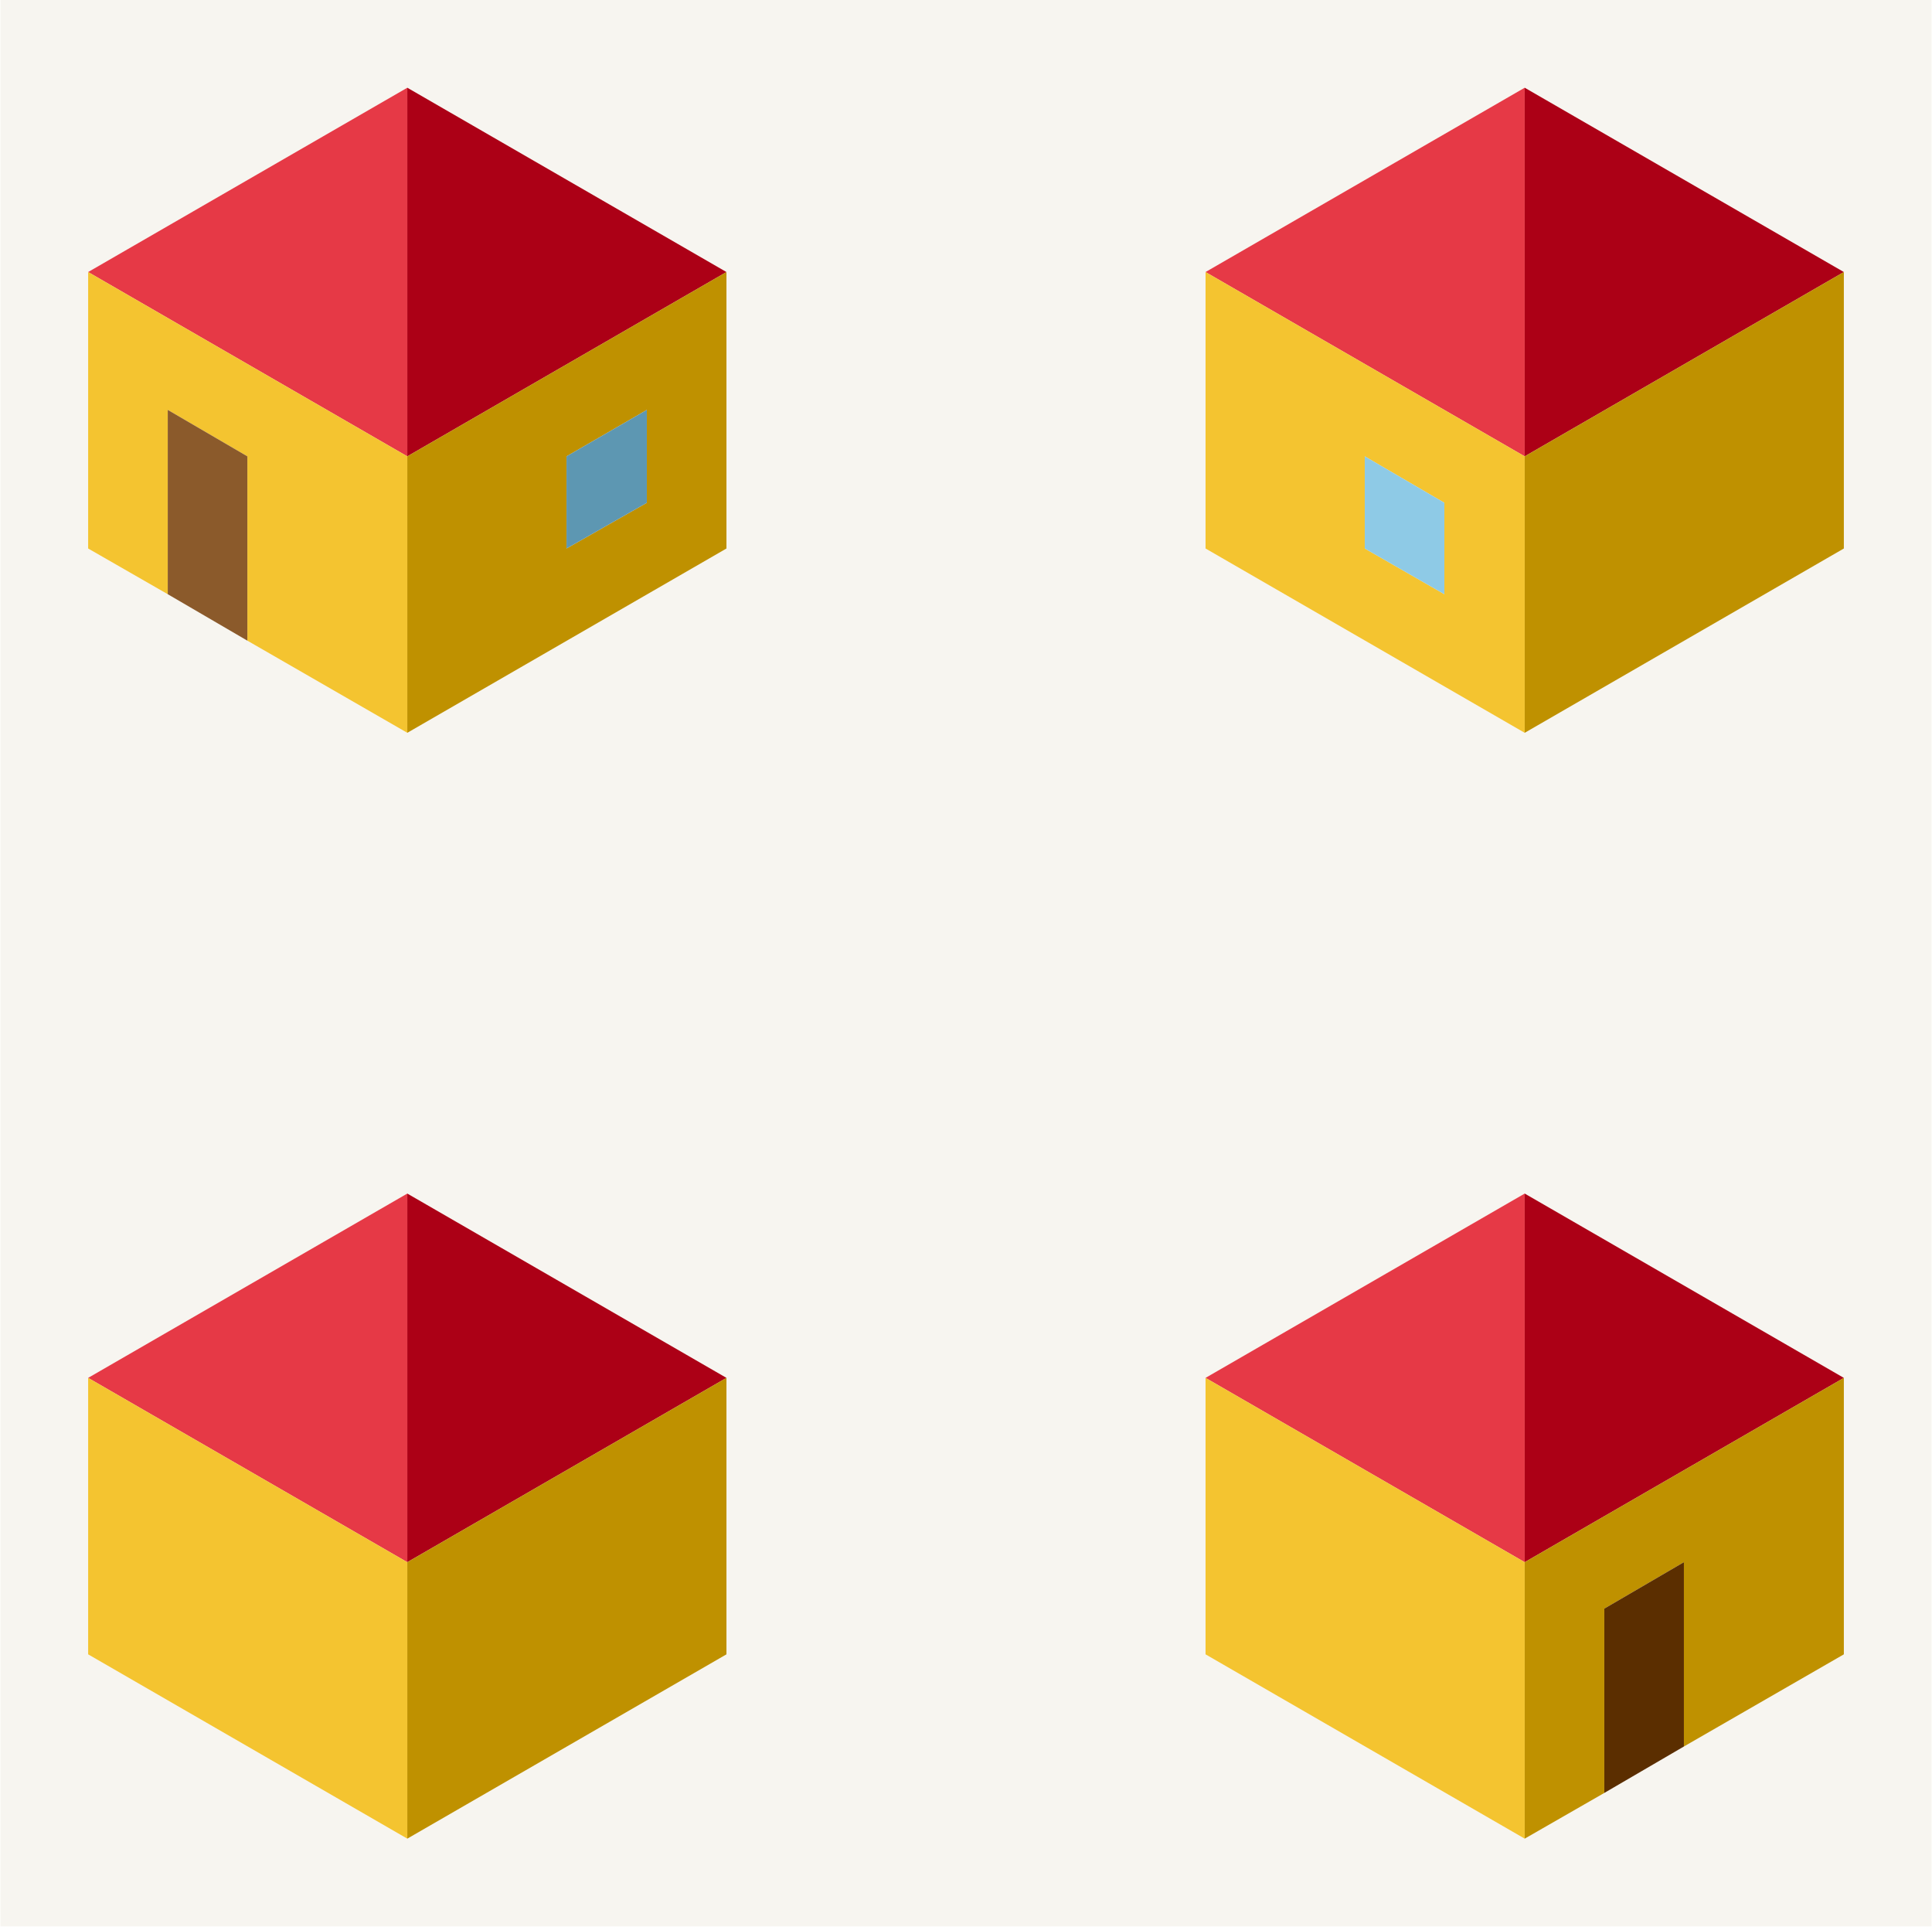
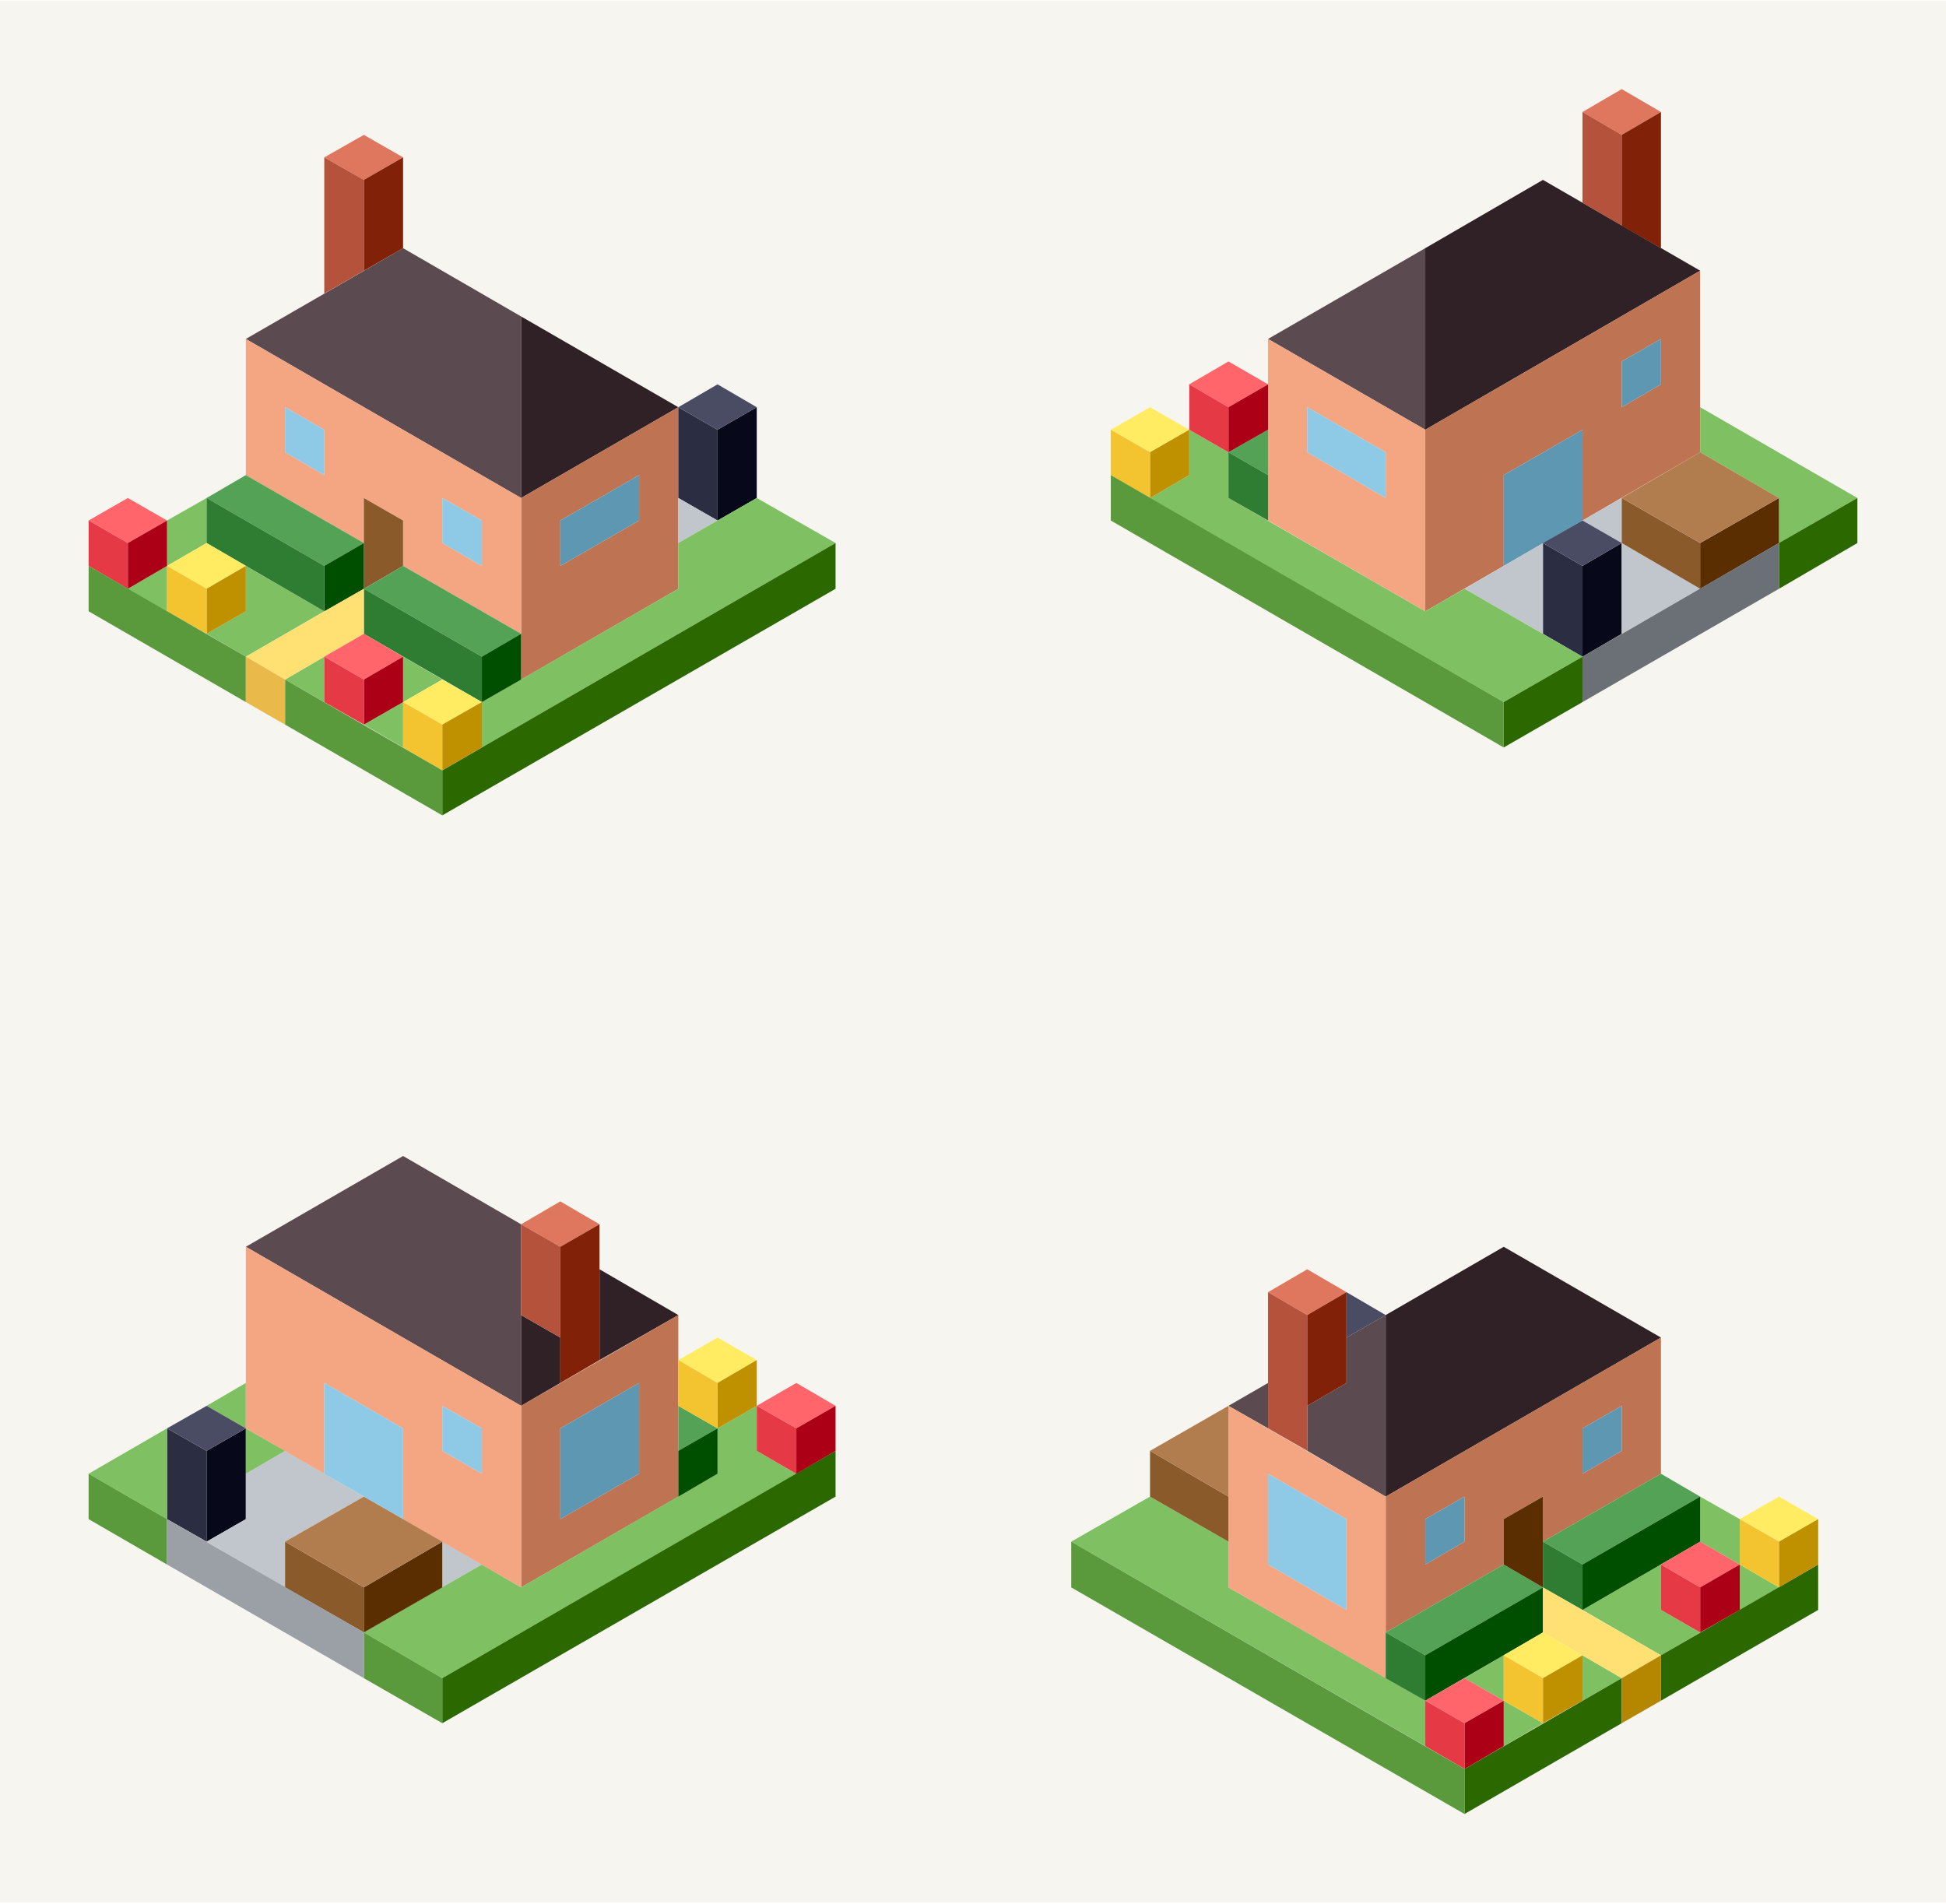
- <svg xmlns="http://www.w3.org/2000/svg" width="640" height="638" viewBox="-0.119 0.006 2.62 2.613">
-   <rect x="-0.119" y="0.006" width="2.62" height="2.613" fill="#f7f5f0" />
-   <path fill="#e63946" d="M0.433 0.125L0.433 0.625L0 0.375ZM1.949 0.125L1.949 0.625L1.516 0.375ZM0.433 1.625L0.433 2.125L0 1.875ZM1.949 1.625L1.949 2.125L1.516 1.875Z" />
-   <path fill="#ac0016" d="M0.433 0.125L0.866 0.375L0.433 0.625ZM1.949 0.125L2.382 0.375L1.949 0.625ZM0.433 1.625L0.866 1.875L0.433 2.125ZM1.949 1.625L2.382 1.875L1.949 2.125Z" />
-   <path fill="#f4c430" d="M0 0.375L0.433 0.625L0.433 1L0.216 0.875L0.216 0.625L0.108 0.562L0.108 0.812L0 0.75ZM1.516 0.375L1.949 0.625L1.949 1L1.516 0.75ZM1.84 0.688L1.732 0.625L1.732 0.75L1.84 0.812ZM0 1.875L0.433 2.125L0.433 2.5L0 2.25ZM1.516 1.875L1.949 2.125L1.949 2.5L1.516 2.25Z" />
-   <path fill="#8b5a2b" d="M0.108 0.562L0.216 0.625L0.216 0.875L0.108 0.812Z" />
-   <path fill="#bf9100" d="M0.866 0.375L0.866 0.75L0.433 1L0.433 0.625ZM0.758 0.562L0.649 0.625L0.649 0.75L0.758 0.688ZM2.382 0.375L2.382 0.75L1.949 1L1.949 0.625ZM0.866 1.875L0.866 2.25L0.433 2.5L0.433 2.125ZM2.382 1.875L2.382 2.25L2.165 2.375L2.165 2.125L2.057 2.188L2.057 2.438L1.949 2.5L1.949 2.125Z" />
-   <path fill="#5d97b2" d="M0.649 0.625L0.758 0.562L0.758 0.688L0.649 0.75Z" />
-   <path fill="#8ecae6" d="M1.732 0.625L1.84 0.688L1.84 0.812L1.732 0.75Z" />
-   <path fill="#5b2e00" d="M2.057 2.188L2.165 2.125L2.165 2.375L2.057 2.438Z" />
+ <svg xmlns="http://www.w3.org/2000/svg" width="640" height="626" viewBox="-0.244 -0.181 5.359 5.237">
+   <rect x="-0.244" y="-0.181" width="5.359" height="5.237" fill="#f7f5f0" />
+   <path fill="#5b4a4f" d="M1.191 1.188L0.433 0.75L0.866 0.5L1.191 0.688ZM3.681 1L3.248 0.75L3.681 0.5ZM0.433 3.25L0.866 3L1.191 3.188L1.191 3.688ZM3.356 3.688L3.464 3.625L3.464 3.5L3.572 3.438L3.572 3.938L3.356 3.812ZM3.139 3.688L3.248 3.625L3.248 3.75Z" />
+   <path fill="#302126" d="M1.191 0.688L1.624 0.938L1.191 1.188ZM3.681 1L3.681 0.5L4.005 0.312L4.438 0.562ZM1.299 3.625L1.191 3.688L1.191 3.438L1.299 3.5ZM1.407 3.562L1.407 3.312L1.624 3.438ZM3.572 3.438L3.897 3.25L4.33 3.5L3.572 3.938Z" />
+   <path fill="#be7452" d="M1.624 0.938L1.624 1.438L1.191 1.688L1.191 1.188ZM1.516 1.125L1.299 1.25L1.299 1.375L1.516 1.25ZM4.438 1.062L4.114 1.25L4.114 1L3.897 1.125L3.897 1.375L3.681 1.5L3.681 1L4.438 0.562ZM4.222 0.938L4.33 0.875L4.33 0.75L4.222 0.812ZM1.191 4.188L1.191 3.688L1.624 3.438L1.624 3.938ZM1.299 4L1.516 3.875L1.516 3.625L1.299 3.75ZM4.33 3.5L4.33 3.875L4.005 4.062L4.005 3.938L3.897 4L3.897 4.125L3.572 4.312L3.572 3.938ZM3.789 3.938L3.681 4L3.681 4.125L3.789 4.062ZM4.114 3.75L4.114 3.875L4.222 3.812L4.222 3.688Z" />
+   <path fill="#2b2d42" d="M1.624 1.188L1.624 0.938L1.732 1L1.732 1.25ZM4.114 1.625L4.005 1.562L4.005 1.312L4.114 1.375ZM0.325 4.062L0.216 4L0.216 3.75L0.325 3.812Z" />
+   <path fill="#070819" d="M1.84 1.188L1.732 1.25L1.732 1L1.84 0.938ZM4.222 1.562L4.114 1.625L4.114 1.375L4.222 1.312ZM0.433 4L0.325 4.062L0.325 3.812L0.433 3.75Z" />
+   <path fill="#5d97b2" d="M1.516 1.125L1.516 1.25L1.299 1.375L1.299 1.25ZM4.114 1.25L3.897 1.375L3.897 1.125L4.114 1ZM4.33 0.875L4.222 0.938L4.222 0.812L4.33 0.75ZM1.299 4L1.299 3.75L1.516 3.625L1.516 3.875ZM3.681 4L3.789 3.938L3.789 4.062L3.681 4.125ZM4.222 3.812L4.114 3.875L4.114 3.75L4.222 3.688Z" />
+   <path fill="#c0c6cc" d="M1.624 1.188L1.732 1.25L1.624 1.312ZM4.438 1.438L4.222 1.562L4.222 1.312L4.114 1.25L4.222 1.188L4.222 1.312ZM4.005 1.562L3.789 1.438L4.005 1.312ZM0.325 4.062L0.433 4L0.433 3.875L0.541 3.812L0.758 3.938L0.541 4.062L0.541 4.188ZM0.974 4.062L1.083 4.125L0.974 4.188Z" />
+   <path fill="#7ec062" d="M1.624 1.312L1.84 1.188L2.057 1.312L1.083 1.875L1.083 1.75L1.624 1.438ZM0.216 1.25L0.325 1.188L0.325 1.312L0.216 1.375L0.216 1.5L0.108 1.438L0.216 1.375ZM0.433 1.375L0.649 1.5L0.433 1.625L0.325 1.562L0.433 1.5ZM0.866 1.625L0.974 1.688L0.866 1.75L0.866 1.875L0.758 1.812L0.866 1.75ZM0.541 1.688L0.649 1.625L0.649 1.75ZM4.871 1.188L4.655 1.312L4.655 1.188L4.438 1.062L4.438 0.938ZM4.114 1.625L3.897 1.75L2.923 1.188L3.031 1.125L3.031 1L3.139 1.062L3.139 1.188L3.681 1.5L3.789 1.438ZM0.758 4.312L1.083 4.125L1.191 4.188L1.732 3.875L1.732 3.75L1.84 3.688L1.84 3.812L1.949 3.875L0.974 4.438ZM0 3.875L0.216 3.75L0.216 4ZM0.433 3.75L0.325 3.688L0.433 3.625ZM0.433 3.75L0.541 3.812L0.433 3.875ZM2.923 3.938L3.139 4.062L3.139 4.188L3.681 4.5L3.681 4.625L2.706 4.062ZM3.789 4.438L3.897 4.375L3.897 4.5L4.005 4.562L3.897 4.625L3.897 4.5ZM4.438 3.938L4.547 4L4.547 4.125L4.655 4.188L4.547 4.25L4.547 4.125L4.438 4.062ZM4.33 4.125L4.33 4.25L4.438 4.312L4.33 4.375L4.114 4.25ZM4.114 4.375L4.222 4.438L4.114 4.5Z" />
+   <path fill="#2b6900" d="M2.057 1.312L2.057 1.438L0.974 2.062L0.974 1.938ZM4.871 1.188L4.871 1.312L4.655 1.438L4.655 1.312ZM4.114 1.625L4.114 1.75L3.897 1.875L3.897 1.75ZM0.974 4.438L2.057 3.812L2.057 3.938L0.974 4.562ZM4.222 4.438L4.222 4.562L3.789 4.812L3.789 4.688ZM4.763 4.125L4.763 4.25L4.33 4.5L4.33 4.375Z" />
+   <path fill="#f4a582" d="M1.191 1.188L1.191 1.562L0.866 1.375L0.866 1.25L0.758 1.188L0.758 1.312L0.433 1.125L0.433 0.75ZM1.083 1.25L0.974 1.188L0.974 1.312L1.083 1.375ZM0.649 1.125L0.649 1L0.541 0.938L0.541 1.062ZM3.681 1.5L3.248 1.25L3.248 0.75L3.681 1ZM3.572 1.188L3.572 1.062L3.356 0.938L3.356 1.062ZM0.433 3.75L0.433 3.25L1.191 3.688L1.191 4.188L0.866 4L0.866 3.75L0.649 3.625L0.649 3.875ZM0.974 3.812L1.083 3.875L1.083 3.75L0.974 3.688ZM3.572 3.938L3.572 4.438L3.139 4.188L3.139 3.688ZM3.248 3.875L3.248 4.125L3.464 4.25L3.464 4Z" />
+   <path fill="#8ecae6" d="M0.974 1.188L1.083 1.25L1.083 1.375L0.974 1.312ZM0.649 1L0.649 1.125L0.541 1.062L0.541 0.938ZM3.572 1.062L3.572 1.188L3.356 1.062L3.356 0.938ZM0.649 3.875L0.649 3.625L0.866 3.75L0.866 4ZM0.974 3.688L1.083 3.75L1.083 3.875L0.974 3.812ZM3.248 3.875L3.464 4L3.464 4.25L3.248 4.125Z" />
+   <path fill="#8b5a2b" d="M0.758 1.188L0.866 1.25L0.866 1.375L0.758 1.438ZM4.438 1.312L4.438 1.438L4.222 1.312L4.222 1.188ZM0.541 4.062L0.758 4.188L0.758 4.312L0.541 4.188ZM2.923 3.938L2.923 3.812L3.139 3.938L3.139 4.062Z" />
+   <path fill="#54a256" d="M0.433 1.125L0.758 1.312L0.649 1.375L0.325 1.188ZM0.758 1.438L0.866 1.375L1.191 1.562L1.083 1.625ZM3.139 1.062L3.248 1L3.248 1.125ZM1.624 3.688L1.732 3.75L1.624 3.812ZM4.33 3.875L4.438 3.938L4.114 4.125L4.005 4.062ZM3.897 4.125L4.005 4.188L3.681 4.375L3.572 4.312Z" />
+   <path fill="#004e00" d="M0.649 1.375L0.758 1.312L0.758 1.438L0.649 1.5ZM1.083 1.625L1.191 1.562L1.191 1.688L1.083 1.75ZM1.732 3.875L1.624 3.938L1.624 3.812L1.732 3.75ZM4.438 3.938L4.438 4.062L4.114 4.25L4.114 4.125ZM4.005 4.188L4.005 4.312L3.681 4.5L3.681 4.375Z" />
+   <path fill="#2e7d32" d="M0.325 1.188L0.649 1.375L0.649 1.5L0.325 1.312ZM0.758 1.438L1.083 1.625L1.083 1.75L0.758 1.562ZM3.248 1.125L3.248 1.25L3.139 1.188L3.139 1.062ZM4.005 4.062L4.114 4.125L4.114 4.25L4.005 4.188ZM3.572 4.312L3.681 4.375L3.681 4.5L3.572 4.438Z" />
+   <path fill="#ffe073" d="M0.758 1.438L0.758 1.562L0.541 1.688L0.433 1.625ZM4.005 4.188L4.33 4.375L4.222 4.438L4.005 4.312Z" />
+   <path fill="#ffec63" d="M0.216 1.375L0.325 1.312L0.433 1.375L0.325 1.438ZM0.866 1.75L0.974 1.688L1.083 1.75L0.974 1.812ZM2.815 1L2.923 0.938L3.031 1L2.923 1.062ZM1.624 3.562L1.732 3.5L1.84 3.562L1.732 3.625ZM3.897 4.375L4.005 4.312L4.114 4.375L4.005 4.438ZM4.547 4L4.655 3.938L4.763 4L4.655 4.062Z" />
+   <path fill="#bf9100" d="M0.325 1.438L0.433 1.375L0.433 1.5L0.325 1.562ZM0.974 1.812L1.083 1.75L1.083 1.875L0.974 1.938ZM2.923 1.062L3.031 1L3.031 1.125L2.923 1.188ZM1.84 3.688L1.732 3.75L1.732 3.625L1.84 3.562ZM4.005 4.438L4.114 4.375L4.114 4.5L4.005 4.562ZM4.763 4.125L4.655 4.188L4.655 4.062L4.763 4Z" />
+   <path fill="#ff656a" d="M0.649 1.625L0.758 1.562L0.866 1.625L0.758 1.688ZM0 1.25L0.108 1.188L0.216 1.25L0.108 1.312ZM3.031 0.875L3.139 0.812L3.248 0.875L3.139 0.938ZM1.84 3.688L1.949 3.625L2.057 3.688L1.949 3.75ZM3.681 4.5L3.789 4.438L3.897 4.5L3.789 4.562ZM4.33 4.125L4.438 4.062L4.547 4.125L4.438 4.188Z" />
+   <path fill="#ac0016" d="M0.758 1.688L0.866 1.625L0.866 1.75L0.758 1.812ZM0.108 1.312L0.216 1.25L0.216 1.375L0.108 1.438ZM3.139 0.938L3.248 0.875L3.248 1L3.139 1.062ZM2.057 3.812L1.949 3.875L1.949 3.75L2.057 3.688ZM3.789 4.562L3.897 4.5L3.897 4.625L3.789 4.688ZM4.438 4.188L4.547 4.125L4.547 4.25L4.438 4.312Z" />
+   <path fill="#f4c430" d="M0.216 1.375L0.325 1.438L0.325 1.562L0.216 1.5ZM0.866 1.75L0.974 1.812L0.974 1.938L0.866 1.875ZM2.923 1.062L2.923 1.188L2.815 1.125L2.815 1ZM1.624 3.562L1.732 3.625L1.732 3.75L1.624 3.688ZM3.897 4.375L4.005 4.438L4.005 4.562L3.897 4.5ZM4.547 4L4.655 4.062L4.655 4.188L4.547 4.125Z" />
+   <path fill="#e63946" d="M0.649 1.625L0.758 1.688L0.758 1.812L0.649 1.75ZM0.108 1.312L0.108 1.438L0 1.375L0 1.25ZM3.139 0.938L3.139 1.062L3.031 1L3.031 0.875ZM1.84 3.688L1.949 3.75L1.949 3.875L1.84 3.812ZM3.681 4.5L3.789 4.562L3.789 4.688L3.681 4.625ZM4.33 4.125L4.438 4.188L4.438 4.312L4.33 4.25Z" />
+   <path fill="#5a9a3c" d="M0 1.375L0.433 1.625L0.433 1.75L0 1.5ZM0.541 1.688L0.974 1.938L0.974 2.062L0.541 1.812ZM3.897 1.75L3.897 1.875L2.815 1.25L2.815 1.125ZM0.758 4.312L0.974 4.438L0.974 4.562L0.758 4.438ZM0 3.875L0.216 4L0.216 4.125L0 4ZM3.789 4.688L3.789 4.812L2.706 4.188L2.706 4.062Z" />
+   <path fill="#e9b949" d="M0.433 1.625L0.541 1.688L0.541 1.812L0.433 1.75Z" />
+   <path fill="#4a4c63" d="M1.624 0.938L1.732 0.875L1.84 0.938L1.732 1ZM4.005 1.312L4.114 1.25L4.222 1.312L4.114 1.375ZM0.216 3.75L0.325 3.688L0.433 3.75L0.325 3.812ZM3.464 3.375L3.572 3.438L3.464 3.5Z" />
+   <path fill="#de775e" d="M0.649 0.25L0.758 0.188L0.866 0.25L0.758 0.312ZM4.114 0.125L4.222 0.062L4.33 0.125L4.222 0.188ZM1.191 3.188L1.299 3.125L1.407 3.188L1.299 3.25ZM3.248 3.375L3.356 3.312L3.464 3.375L3.356 3.438Z" />
+   <path fill="#b5523b" d="M0.649 0.25L0.758 0.312L0.758 0.562L0.649 0.625ZM4.114 0.125L4.222 0.188L4.222 0.438L4.114 0.375ZM1.191 3.438L1.191 3.188L1.299 3.25L1.299 3.5ZM3.356 3.812L3.248 3.75L3.248 3.375L3.356 3.438Z" />
+   <path fill="#802108" d="M0.758 0.312L0.866 0.25L0.866 0.5L0.758 0.562ZM4.222 0.188L4.33 0.125L4.33 0.5L4.222 0.438ZM1.407 3.562L1.299 3.625L1.299 3.25L1.407 3.188ZM3.356 3.438L3.464 3.375L3.464 3.625L3.356 3.688Z" />
+   <path fill="#5b2e00" d="M4.655 1.188L4.655 1.312L4.438 1.438L4.438 1.312ZM0.758 4.312L0.758 4.188L0.974 4.062L0.974 4.188ZM3.897 4L4.005 3.938L4.005 4.188L3.897 4.125Z" />
+   <path fill="#6b7076" d="M4.655 1.312L4.655 1.438L4.114 1.75L4.114 1.625Z" />
+   <path fill="#b17d4f" d="M4.655 1.188L4.438 1.312L4.222 1.188L4.438 1.062ZM0.541 4.062L0.758 3.938L0.974 4.062L0.758 4.188ZM3.139 3.938L2.923 3.812L3.139 3.688Z" />
+   <path fill="#9aa0a6" d="M0.216 4L0.758 4.312L0.758 4.438L0.216 4.125Z" />
+   <path fill="#b58700" d="M4.222 4.438L4.33 4.375L4.33 4.5L4.222 4.562Z" />
</svg>
